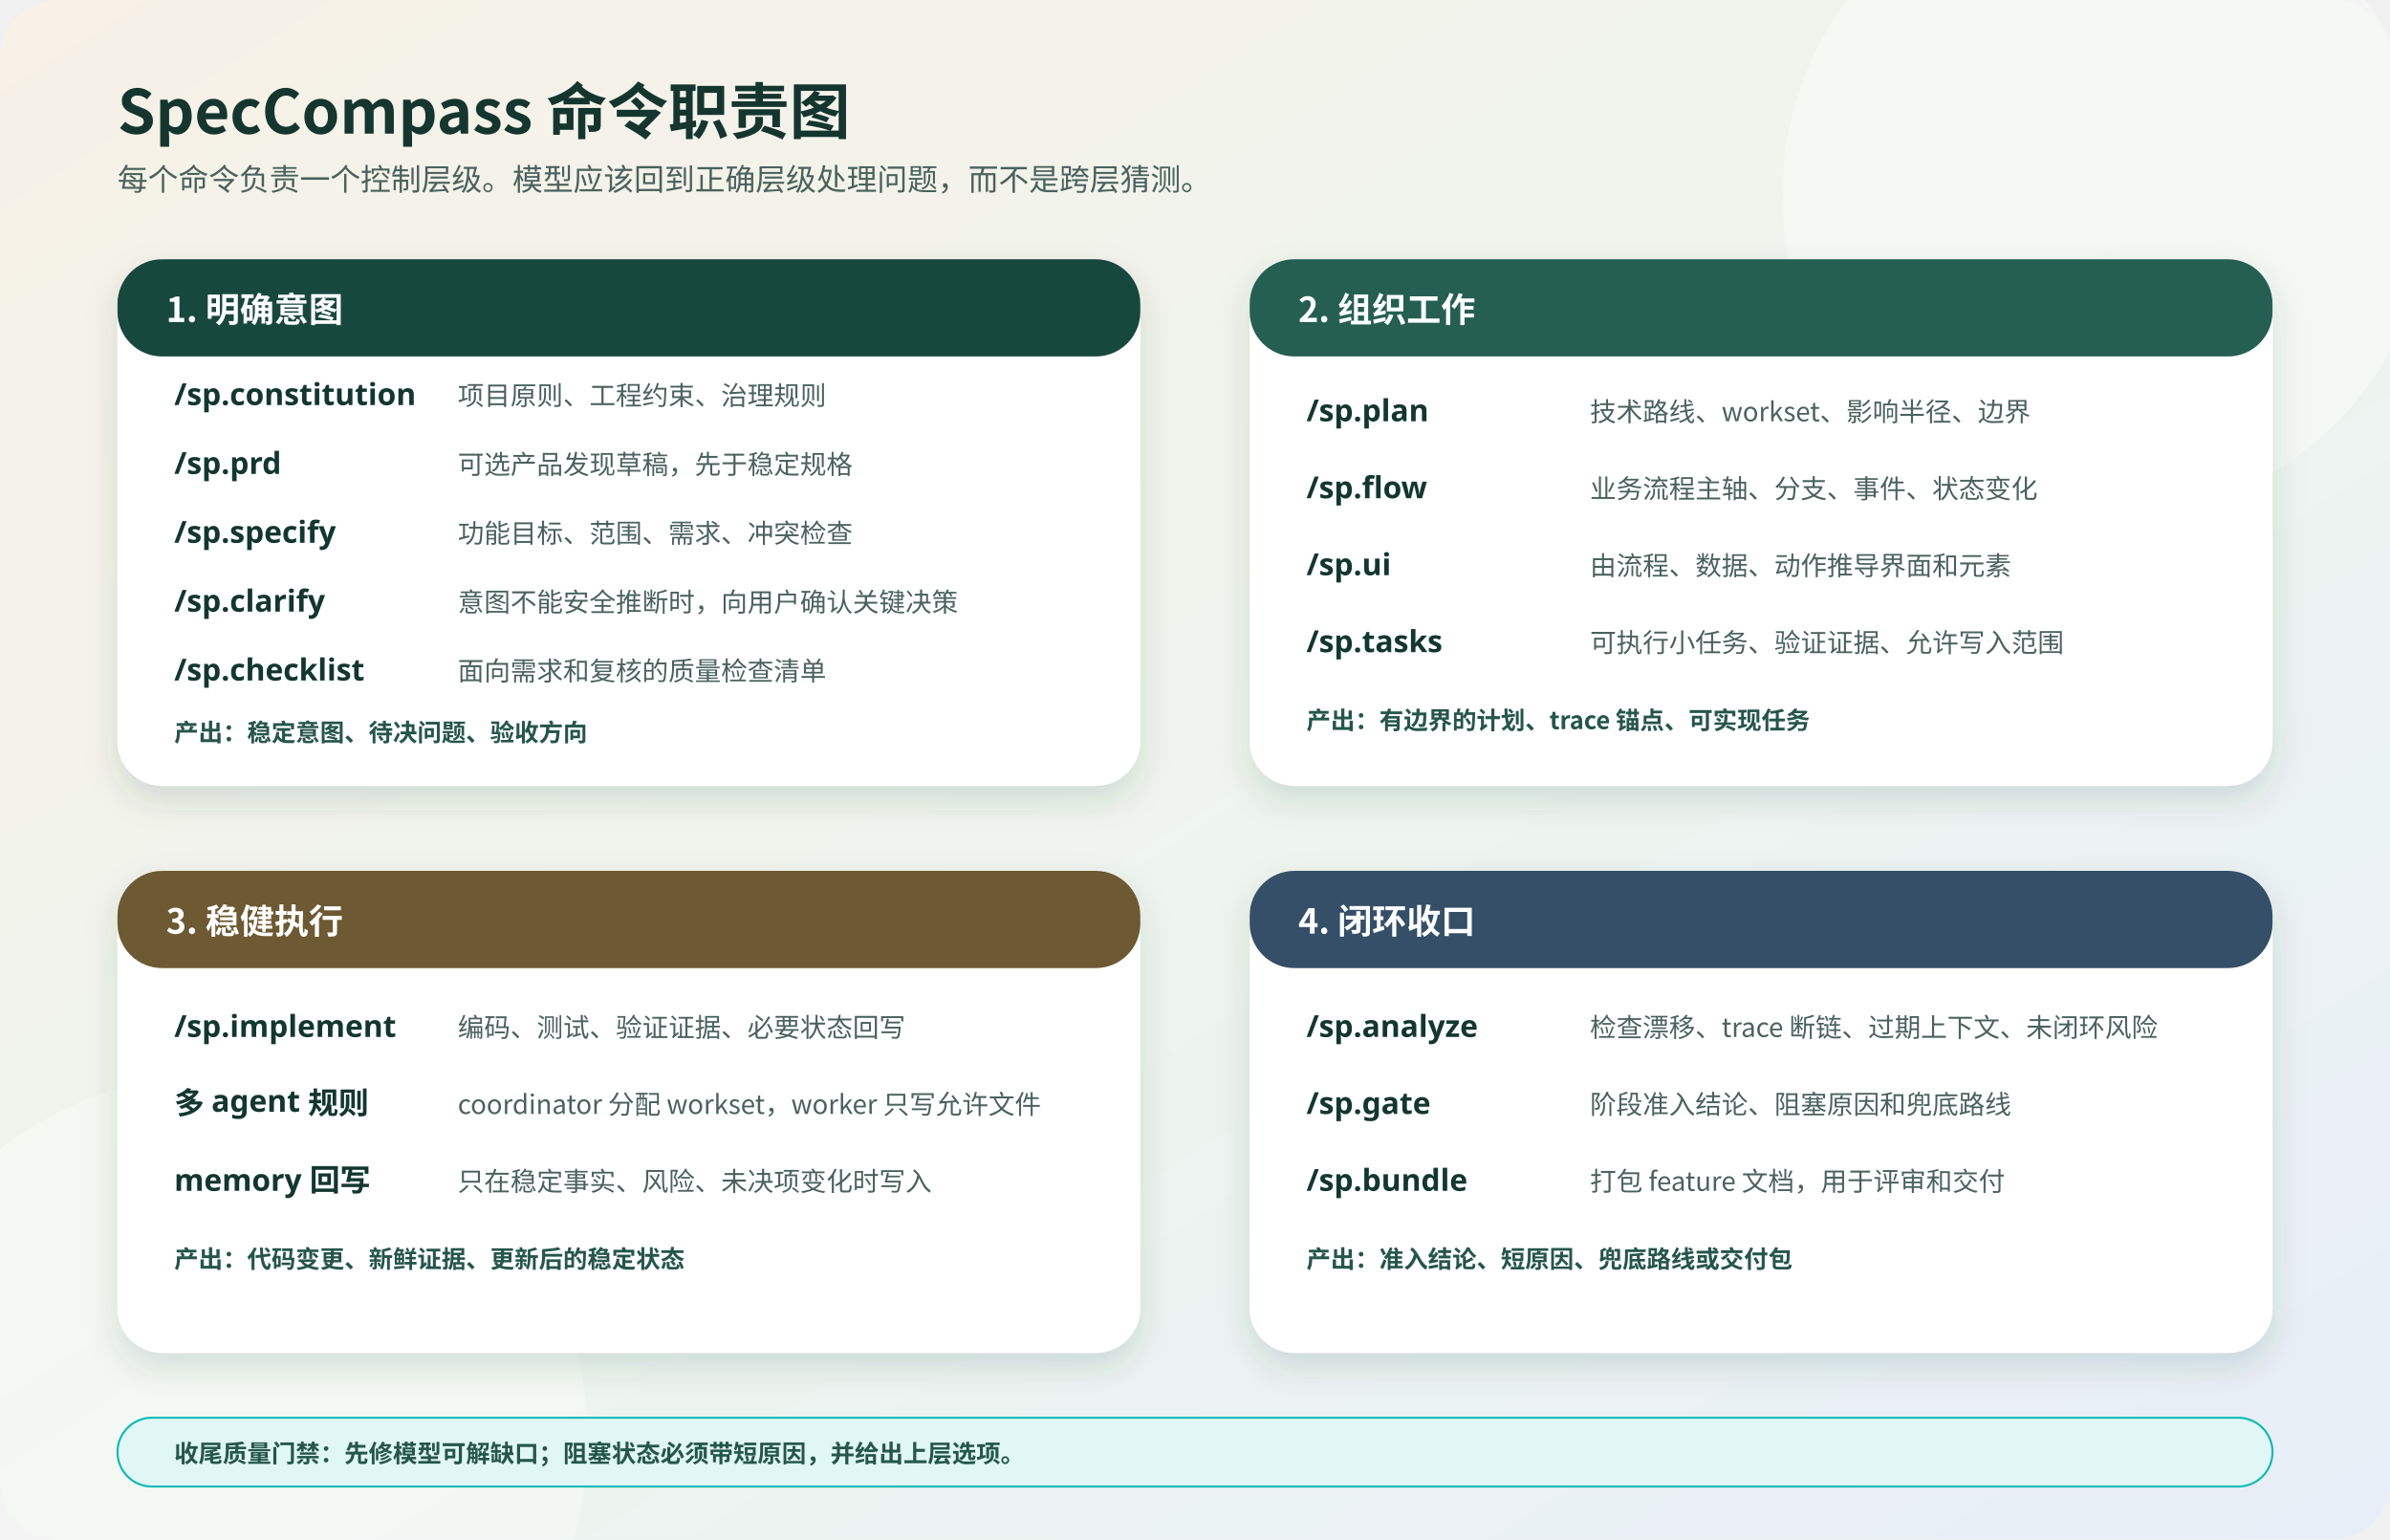
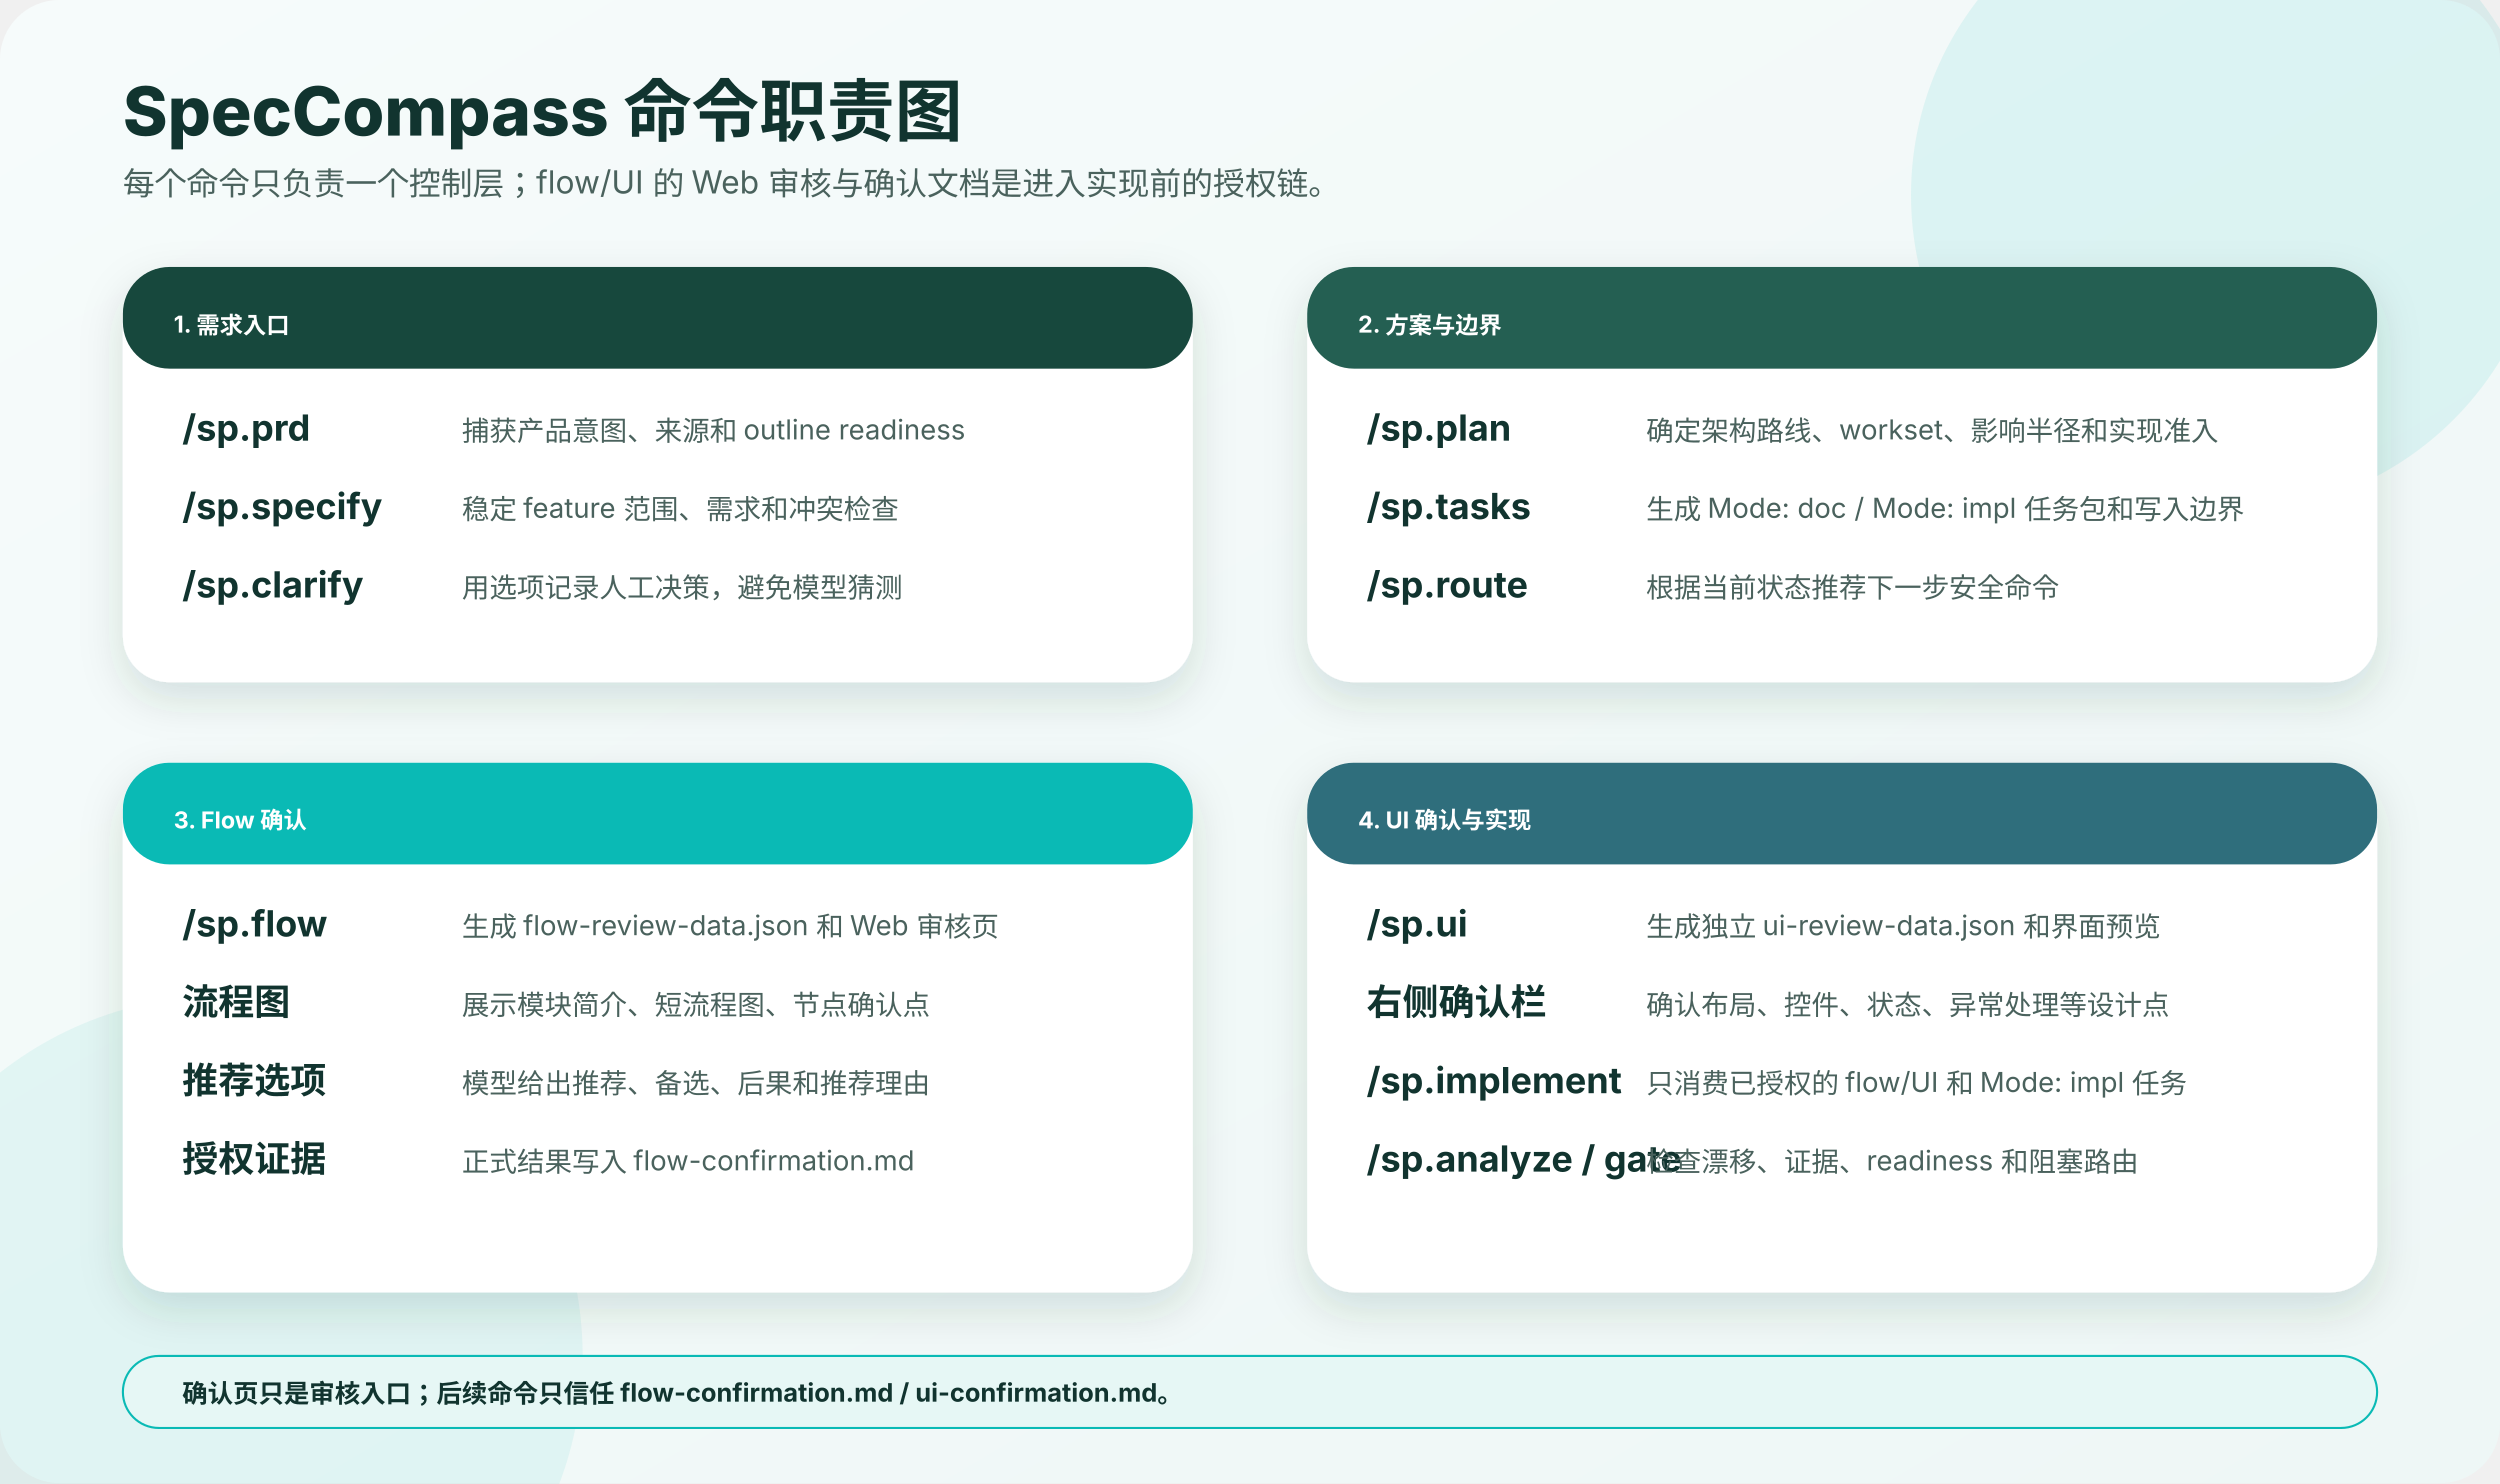
- <svg xmlns="http://www.w3.org/2000/svg" width="1180" height="760" viewBox="0 0 1180 760" role="img" aria-labelledby="title desc">
+ <svg xmlns="http://www.w3.org/2000/svg" width="1180" height="700" viewBox="0 0 1180 700" role="img" aria-labelledby="title desc">
  <defs>
    <linearGradient id="bg" x1="0" y1="0" x2="1" y2="1">
-       <stop offset="0%" stop-color="#f7f1e7" />
-       <stop offset="55%" stop-color="#eef5ef" />
-       <stop offset="100%" stop-color="#e8eef8" />
+       <stop offset="0%" stop-color="#f6fbfb" />
+       <stop offset="100%" stop-color="#eef7f6" />
    </linearGradient>
    <filter id="shadow" x="-10%" y="-20%" width="120%" height="150%">
-       <feDropShadow dx="0" dy="7" stdDeviation="8" flood-color="#213934" flood-opacity="0.14" />
+       <feDropShadow dx="0" dy="8" stdDeviation="10" flood-color="#203b36" flood-opacity="0.14" />
    </filter>
+     <marker id="arrow" markerWidth="12" markerHeight="12" refX="10" refY="6" orient="auto" markerUnits="strokeWidth">
+       <path d="M2,2 L10,6 L2,10 Z" fill="#245f52" />
+     </marker>
    <style>
-       .title { font: 700 30px "PingFang SC", "Noto Sans CJK SC", "Microsoft YaHei", sans-serif; fill: #14362f; }
-       .subtitle { font: 15px "PingFang SC", "Noto Sans CJK SC", "Microsoft YaHei", sans-serif; fill: #4a625d; }
-       .group { font: 700 17px "PingFang SC", "Noto Sans CJK SC", "Microsoft YaHei", sans-serif; fill: #ffffff; }
-       .cmd { font: 700 15px ui-sans-serif, system-ui, sans-serif; fill: #12372f; }
-       .text { font: 13px "PingFang SC", "Noto Sans CJK SC", "Microsoft YaHei", sans-serif; fill: #4a625d; }
-       .note { font: 700 12px "PingFang SC", "Noto Sans CJK SC", "Microsoft YaHei", sans-serif; fill: #25564b; }
+       .title { font: 760 32px ui-sans-serif, system-ui, -apple-system, BlinkMacSystemFont, 'Segoe UI', sans-serif; fill: #11342f; letter-spacing: 0; }
+       .subtitle { font: 15px ui-sans-serif, system-ui, -apple-system, BlinkMacSystemFont, 'Segoe UI', sans-serif; fill: #4a625d; letter-spacing: 0; }
+       .card-title { font: 720 17px ui-sans-serif, system-ui, -apple-system, BlinkMacSystemFont, 'Segoe UI', sans-serif; fill: #11342f; letter-spacing: 0; }
+       .card-text { font: 13px ui-sans-serif, system-ui, -apple-system, BlinkMacSystemFont, 'Segoe UI', sans-serif; fill: #4a625d; letter-spacing: 0; }
+       .tag { font: 700 11px ui-sans-serif, system-ui, -apple-system, BlinkMacSystemFont, 'Segoe UI', sans-serif; fill: #fff; letter-spacing: 0; }
+       .small { font: 12px ui-sans-serif, system-ui, -apple-system, BlinkMacSystemFont, 'Segoe UI', sans-serif; fill: #4a625d; letter-spacing: 0; }
+       .note { font: 700 12px ui-sans-serif, system-ui, -apple-system, BlinkMacSystemFont, 'Segoe UI', sans-serif; fill: #11342f; letter-spacing: 0; }
+       .rail-title { font: 700 13px ui-sans-serif, system-ui, -apple-system, BlinkMacSystemFont, 'Segoe UI', sans-serif; fill: #11342f; letter-spacing: 0; }
+       .rail-text { font: 11px ui-sans-serif, system-ui, -apple-system, BlinkMacSystemFont, 'Segoe UI', sans-serif; fill: #4a625d; letter-spacing: 0; }
+       .arrow { stroke: #245f52; stroke-width: 2.5; marker-end: url(#arrow); fill: none; }
+       .dash { stroke: #6d5932; stroke-width: 2.3; stroke-dasharray: 7 7; marker-end: url(#arrow); fill: none; }
    </style>
  </defs>
-   <rect width="1180" height="760" rx="28" fill="url(#bg)" />
-   <circle cx="1040" cy="96" r="160" fill="#fff" opacity="0.35" />
-   <circle cx="110" cy="710" r="180" fill="#fff" opacity="0.28" />
-   <text x="58" y="66" class="title">SpecCompass 命令职责图</text>
-   <text x="58" y="94" class="subtitle">每个命令负责一个控制层级。模型应该回到正确层级处理问题，而不是跨层猜测。</text>
-   <rect x="58" y="128" width="505" height="260" rx="22" fill="#ffffff" filter="url(#shadow)" />
-   <rect x="58" y="128" width="505" height="48" rx="22" fill="#17483d" />
-   <text x="82" y="159" class="group">1. 明确意图</text>
-   <text x="86" y="200" class="cmd">/sp.constitution</text>
-   <text x="226" y="200" class="text">项目原则、工程约束、治理规则</text>
-   <text x="86" y="234" class="cmd">/sp.prd</text>
-   <text x="226" y="234" class="text">可选产品发现草稿，先于稳定规格</text>
-   <text x="86" y="268" class="cmd">/sp.specify</text>
-   <text x="226" y="268" class="text">功能目标、范围、需求、冲突检查</text>
-   <text x="86" y="302" class="cmd">/sp.clarify</text>
-   <text x="226" y="302" class="text">意图不能安全推断时，向用户确认关键决策</text>
-   <text x="86" y="336" class="cmd">/sp.checklist</text>
-   <text x="226" y="336" class="text">面向需求和复核的质量检查清单</text>
-   <text x="86" y="366" class="note">产出：稳定意图、待决问题、验收方向</text>
-   <rect x="617" y="128" width="505" height="260" rx="22" fill="#ffffff" filter="url(#shadow)" />
-   <rect x="617" y="128" width="505" height="48" rx="22" fill="#245f52" />
-   <text x="641" y="159" class="group">2. 组织工作</text>
-   <text x="645" y="208" class="cmd">/sp.plan</text>
-   <text x="785" y="208" class="text">技术路线、workset、影响半径、边界</text>
-   <text x="645" y="246" class="cmd">/sp.flow</text>
-   <text x="785" y="246" class="text">业务流程主轴、分支、事件、状态变化</text>
-   <text x="645" y="284" class="cmd">/sp.ui</text>
-   <text x="785" y="284" class="text">由流程、数据、动作推导界面和元素</text>
-   <text x="645" y="322" class="cmd">/sp.tasks</text>
-   <text x="785" y="322" class="text">可执行小任务、验证证据、允许写入范围</text>
-   <text x="645" y="360" class="note">产出：有边界的计划、trace 锚点、可实现任务</text>
-   <rect x="58" y="430" width="505" height="238" rx="22" fill="#ffffff" filter="url(#shadow)" />
-   <rect x="58" y="430" width="505" height="48" rx="22" fill="#6d5932" />
-   <text x="82" y="461" class="group">3. 稳健执行</text>
-   <text x="86" y="512" class="cmd">/sp.implement</text>
-   <text x="226" y="512" class="text">编码、测试、验证证据、必要状态回写</text>
-   <text x="86" y="550" class="cmd">多 agent 规则</text>
-   <text x="226" y="550" class="text">coordinator 分配 workset，worker 只写允许文件</text>
-   <text x="86" y="588" class="cmd">memory 回写</text>
-   <text x="226" y="588" class="text">只在稳定事实、风险、未决项变化时写入</text>
-   <text x="86" y="626" class="note">产出：代码变更、新鲜证据、更新后的稳定状态</text>
-   <rect x="617" y="430" width="505" height="238" rx="22" fill="#ffffff" filter="url(#shadow)" />
-   <rect x="617" y="430" width="505" height="48" rx="22" fill="#344f67" />
-   <text x="641" y="461" class="group">4. 闭环收口</text>
-   <text x="645" y="512" class="cmd">/sp.analyze</text>
-   <text x="785" y="512" class="text">检查漂移、trace 断链、过期上下文、未闭环风险</text>
-   <text x="645" y="550" class="cmd">/sp.gate</text>
-   <text x="785" y="550" class="text">阶段准入结论、阻塞原因和兜底路线</text>
-   <text x="645" y="588" class="cmd">/sp.bundle</text>
-   <text x="785" y="588" class="text">打包 feature 文档，用于评审和交付</text>
-   <text x="645" y="626" class="note">产出：准入结论、短原因、兜底路线或交付包</text>
-   <rect x="58" y="700" width="1064" height="34" rx="17" fill="#e0f7f5" stroke="#0ABAB5" />
-   <text x="86" y="722" class="note">收尾质量门禁：先修模型可解缺口；阻塞状态必须带短原因，并给出上层选项。</text>
+   <rect width="1180" height="700" rx="28" fill="url(#bg)" />
+   <circle cx="1052" cy="92" r="150" fill="#0ABAB5" opacity="0.10" />
+   <circle cx="105" cy="640" r="170" fill="#0ABAB5" opacity="0.08" />
+   <text x="58" y="64" class="title">SpecCompass 命令职责图</text>
+   <text x="58" y="92" class="subtitle">每个命令只负责一个控制层；flow/UI 的 Web 审核与确认文档是进入实现前的授权链。</text>
+   <rect x="58" y="126" width="505" height="196" rx="22" fill="#fff" filter="url(#shadow)" />
+   <rect x="58" y="126" width="505" height="48" rx="22" fill="#17483d" />
+   <text x="82" y="157" class="tag">1. 需求入口</text>
+   <text x="86" y="208" class="card-title">/sp.prd</text>
+   <text x="218" y="208" class="card-text">捕获产品意图、来源和 outline readiness</text>
+   <text x="86" y="245" class="card-title">/sp.specify</text>
+   <text x="218" y="245" class="card-text">稳定 feature 范围、需求和冲突检查</text>
+   <text x="86" y="282" class="card-title">/sp.clarify</text>
+   <text x="218" y="282" class="card-text">用选项记录人工决策，避免模型猜测</text>
+   <rect x="617" y="126" width="505" height="196" rx="22" fill="#fff" filter="url(#shadow)" />
+   <rect x="617" y="126" width="505" height="48" rx="22" fill="#245f52" />
+   <text x="641" y="157" class="tag">2. 方案与边界</text>
+   <text x="645" y="208" class="card-title">/sp.plan</text>
+   <text x="777" y="208" class="card-text">确定架构路线、workset、影响半径和实现准入</text>
+   <text x="645" y="245" class="card-title">/sp.tasks</text>
+   <text x="777" y="245" class="card-text">生成 Mode: doc / Mode: impl 任务包和写入边界</text>
+   <text x="645" y="282" class="card-title">/sp.route</text>
+   <text x="777" y="282" class="card-text">根据当前状态推荐下一步安全命令</text>
+   <rect x="58" y="360" width="505" height="250" rx="22" fill="#fff" filter="url(#shadow)" />
+   <rect x="58" y="360" width="505" height="48" rx="22" fill="#0ABAB5" />
+   <text x="82" y="391" class="tag">3. Flow 确认</text>
+   <text x="86" y="442" class="card-title">/sp.flow</text>
+   <text x="218" y="442" class="card-text">生成 flow-review-data.json 和 Web 审核页</text>
+   <text x="86" y="479" class="card-title">流程图</text>
+   <text x="218" y="479" class="card-text">展示模块简介、短流程图、节点确认点</text>
+   <text x="86" y="516" class="card-title">推荐选项</text>
+   <text x="218" y="516" class="card-text">模型给出推荐、备选、后果和推荐理由</text>
+   <text x="86" y="553" class="card-title">授权证据</text>
+   <text x="218" y="553" class="card-text">正式结果写入 flow-confirmation.md</text>
+   <rect x="617" y="360" width="505" height="250" rx="22" fill="#fff" filter="url(#shadow)" />
+   <rect x="617" y="360" width="505" height="48" rx="22" fill="#2f6e7c" />
+   <text x="641" y="391" class="tag">4. UI 确认与实现</text>
+   <text x="645" y="442" class="card-title">/sp.ui</text>
+   <text x="777" y="442" class="card-text">生成独立 ui-review-data.json 和界面预览</text>
+   <text x="645" y="479" class="card-title">右侧确认栏</text>
+   <text x="777" y="479" class="card-text">确认布局、控件、状态、异常处理等设计点</text>
+   <text x="645" y="516" class="card-title">/sp.implement</text>
+   <text x="777" y="516" class="card-text">只消费已授权的 flow/UI 和 Mode: impl 任务</text>
+   <text x="645" y="553" class="card-title">/sp.analyze / gate</text>
+   <text x="777" y="553" class="card-text">检查漂移、证据、readiness 和阻塞路由</text>
+   <rect x="58" y="640" width="1064" height="34" rx="17" fill="#e6f7f5" stroke="#0ABAB5" />
+   <text x="86" y="662" class="note">确认页只是审核入口；后续命令只信任 flow-confirmation.md / ui-confirmation.md。</text>
</svg>
